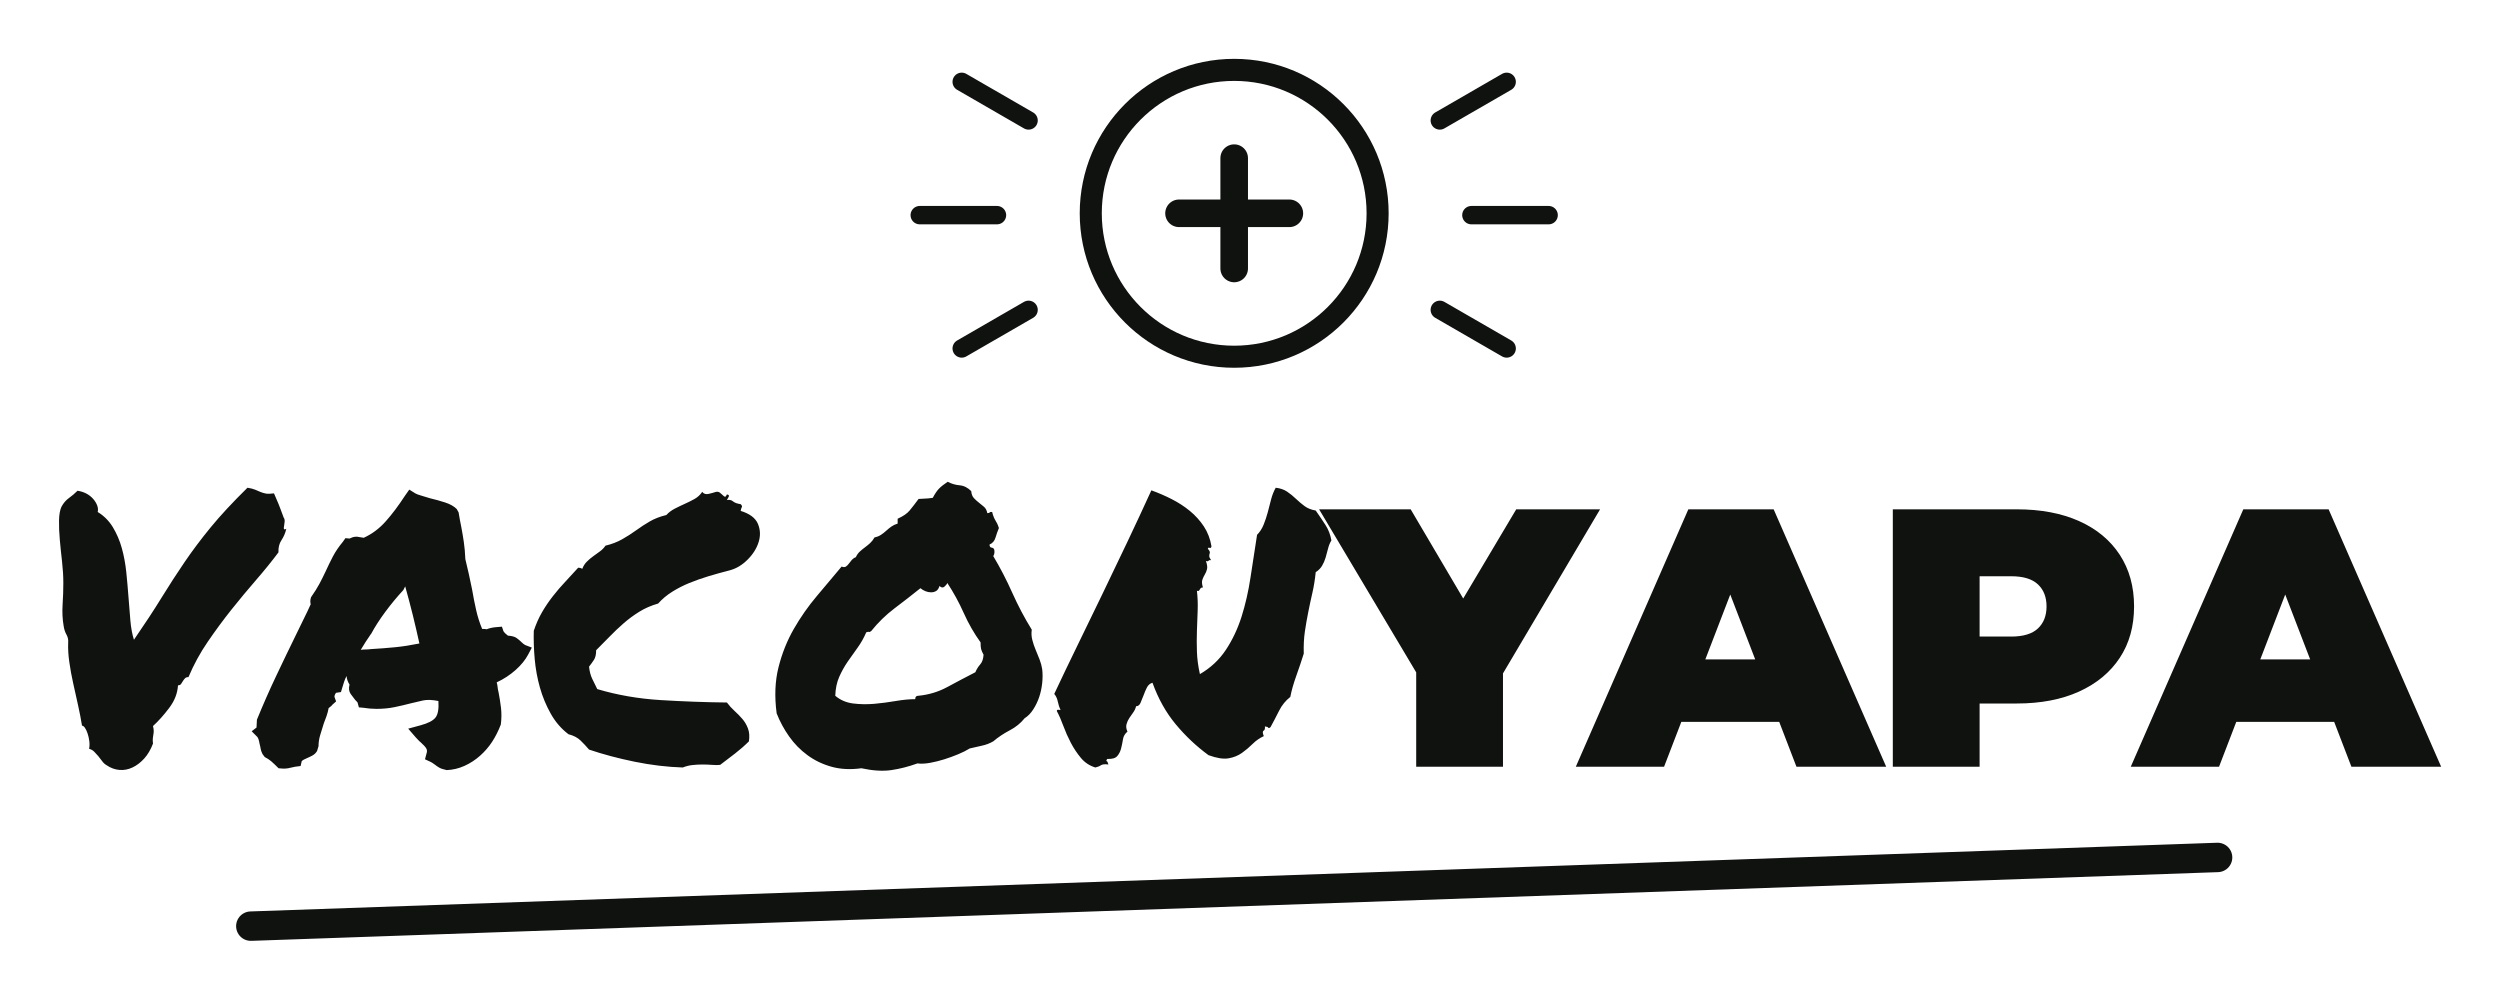
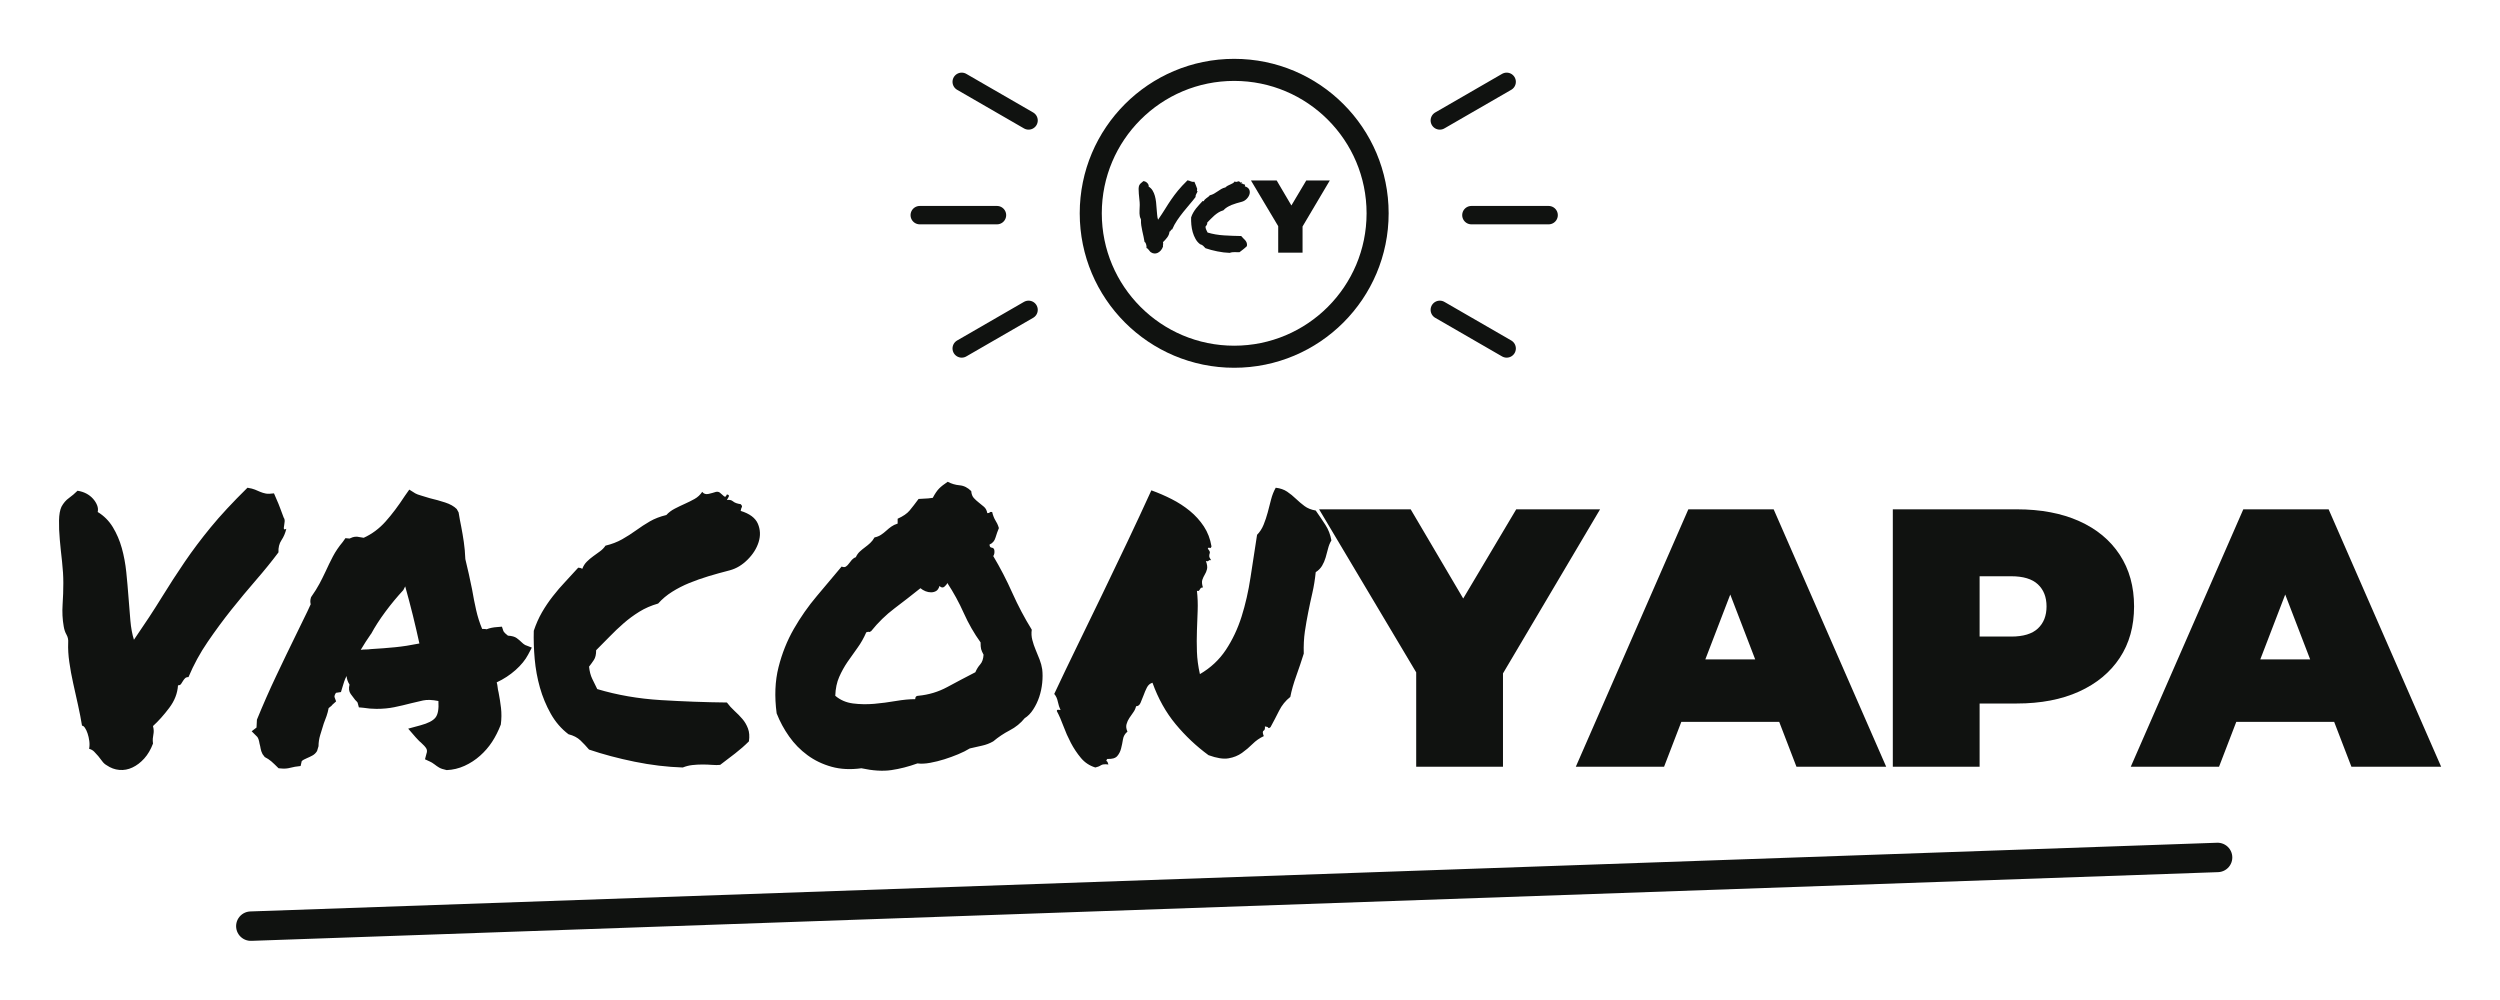
<svg xmlns="http://www.w3.org/2000/svg" viewBox="-9.3 -208.49 679.78 271.83" width="679.78" height="271.83" role="img" aria-label="VACONYAPA">
  <circle cx="326.29" cy="-150.49" r="39" fill="none" stroke="#101210" stroke-width="6" />
-   <line x1="311.29" y1="-150.49" x2="341.29" y2="-150.49" stroke="#101210" stroke-width="7.5" stroke-linecap="round" />
-   <line x1="326.29" y1="-165.49" x2="326.29" y2="-135.49" stroke="#101210" stroke-width="7.5" stroke-linecap="round" />
+   <path fill="#101210" d="M300.63 -149.69Q300.5 -150.43 300.55 -151.22Q300.61 -152.01 300.61 -152.75Q300.61 -153.46 300.51 -154.26Q300.42 -155.06 300.36 -155.8Q300.29 -156.54 300.3 -157.16Q300.32 -157.78 300.48 -158.12Q300.69 -158.52 301 -158.74Q301.32 -158.96 301.61 -159.25Q301.95 -159.2 302.23 -159.06Q302.5 -158.91 302.7 -158.69Q302.9 -158.46 302.99 -158.23Q303.08 -157.99 303.03 -157.75Q303.69 -157.36 304.1 -156.69Q304.51 -156.01 304.73 -155.21Q304.95 -154.41 305.05 -153.51Q305.14 -152.61 305.2 -151.74Q305.27 -150.88 305.34 -150.1Q305.4 -149.32 305.59 -148.74Q306.75 -150.43 307.55 -151.73Q308.35 -153.04 309.17 -154.23Q309.99 -155.43 311 -156.67Q312.02 -157.91 313.6 -159.46Q313.94 -159.41 314.12 -159.33Q314.31 -159.25 314.49 -159.18Q314.68 -159.1 314.89 -159.06Q315.1 -159.02 315.47 -159.07Q315.6 -158.75 315.66 -158.61Q315.73 -158.46 315.78 -158.33Q315.84 -158.2 315.92 -157.99Q315.99 -157.78 316.15 -157.36Q316.23 -157.25 316.22 -157.08Q316.21 -156.91 316.18 -156.78Q316.15 -156.65 316.17 -156.57Q316.18 -156.49 316.34 -156.57Q316.23 -156.12 315.99 -155.76Q315.76 -155.41 315.78 -154.91Q315.07 -153.96 314.2 -152.96Q313.33 -151.96 312.46 -150.86Q311.59 -149.77 310.79 -148.6Q309.99 -147.42 309.43 -146.11Q309.28 -146.11 309.2 -146.03Q309.12 -145.95 309.05 -145.84Q308.99 -145.74 308.92 -145.63Q308.85 -145.53 308.7 -145.53Q308.64 -144.68 308.08 -143.93Q307.51 -143.18 306.93 -142.65Q306.98 -142.44 306.98 -142.31Q306.98 -142.18 306.96 -142.05Q306.93 -141.92 306.92 -141.77Q306.9 -141.63 306.93 -141.42Q306.69 -140.78 306.31 -140.36Q305.93 -139.94 305.48 -139.73Q305.03 -139.52 304.56 -139.56Q304.09 -139.6 303.66 -139.89Q303.48 -139.99 303.35 -140.18Q303.22 -140.36 303.07 -140.53Q302.93 -140.71 302.78 -140.85Q302.64 -141 302.43 -141.05Q302.48 -141.31 302.44 -141.6Q302.4 -141.89 302.32 -142.13Q302.24 -142.37 302.14 -142.52Q302.03 -142.68 301.92 -142.68Q301.82 -143.34 301.65 -144.12Q301.48 -144.89 301.31 -145.66Q301.13 -146.42 301.03 -147.16Q300.92 -147.9 300.95 -148.53Q300.98 -148.85 300.83 -149.1Q300.69 -149.35 300.63 -149.69ZM317.03 -142.08Q316.26 -142.65 315.78 -143.52Q315.29 -144.39 315.01 -145.37Q314.74 -146.34 314.64 -147.38Q314.55 -148.43 314.58 -149.37Q314.81 -150.09 315.16 -150.68Q315.5 -151.27 315.92 -151.81Q316.34 -152.35 316.8 -152.84Q317.27 -153.33 317.71 -153.83Q317.87 -153.83 318 -153.75Q318.11 -154.04 318.32 -154.25Q318.53 -154.46 318.77 -154.63Q319 -154.8 319.24 -154.97Q319.48 -155.14 319.64 -155.38Q320.3 -155.54 320.81 -155.83Q321.32 -156.12 321.8 -156.46Q322.27 -156.8 322.77 -157.09Q323.27 -157.38 323.93 -157.54Q324.17 -157.8 324.52 -157.99Q324.88 -158.17 325.24 -158.33Q325.59 -158.49 325.92 -158.67Q326.25 -158.86 326.46 -159.18Q326.62 -158.96 326.91 -159.03Q327.2 -159.1 327.44 -159.18Q327.59 -159.2 327.7 -159.12Q327.8 -159.04 327.9 -158.95Q327.99 -158.86 328.05 -158.83Q328.12 -158.81 328.2 -158.99Q328.41 -158.96 328.32 -158.81Q328.23 -158.65 328.2 -158.6Q328.46 -158.65 328.63 -158.5Q328.81 -158.36 329.17 -158.31Q329.31 -158.17 329.25 -158.09Q329.2 -158.02 329.17 -157.83Q330.12 -157.54 330.39 -156.92Q330.65 -156.3 330.44 -155.63Q330.23 -154.96 329.66 -154.39Q329.1 -153.83 328.41 -153.64Q327.59 -153.43 326.9 -153.22Q326.2 -153.01 325.55 -152.75Q324.91 -152.48 324.34 -152.13Q323.77 -151.77 323.35 -151.3Q322.61 -151.09 322.02 -150.72Q321.43 -150.35 320.91 -149.9Q320.4 -149.45 319.93 -148.97Q319.45 -148.48 318.98 -148Q318.98 -147.56 318.82 -147.32Q318.66 -147.08 318.48 -146.84Q318.53 -146.34 318.7 -145.99Q318.87 -145.63 319.06 -145.26Q321.16 -144.63 323.52 -144.49Q325.88 -144.34 328.2 -144.31Q328.44 -144 328.74 -143.72Q329.04 -143.45 329.29 -143.16Q329.54 -142.87 329.69 -142.48Q329.83 -142.1 329.75 -141.57Q329.31 -141.13 328.78 -140.72Q328.25 -140.31 327.73 -139.91Q327.49 -139.89 327.16 -139.91Q326.83 -139.94 326.47 -139.94Q326.12 -139.94 325.76 -139.9Q325.41 -139.86 325.09 -139.73Q323.43 -139.78 321.69 -140.14Q319.95 -140.49 318.48 -141Q318.19 -141.34 317.87 -141.64Q317.56 -141.94 317.03 -142.08Z" />
+   <path fill="#101210" d="M338.26 -139.78L338.26 -148.4L339.78 -144.44L330.85 -159.42L337.84 -159.42L343.87 -149.18L339.8 -149.18L345.89 -159.42L352.29 -159.42L343.42 -144.44L344.88 -148.4L344.88 -139.78Z" />
  <line x1="252.2" y1="-186.24" x2="270.38" y2="-175.74" stroke="#101210" stroke-width="5" stroke-linecap="round" />
  <line x1="240.79" y1="-149.99" x2="261.79" y2="-149.99" stroke="#101210" stroke-width="5" stroke-linecap="round" />
  <line x1="252.2" y1="-113.74" x2="270.38" y2="-124.24" stroke="#101210" stroke-width="5" stroke-linecap="round" />
  <line x1="382.2" y1="-175.74" x2="400.38" y2="-186.24" stroke="#101210" stroke-width="5" stroke-linecap="round" />
  <line x1="390.79" y1="-149.99" x2="411.79" y2="-149.99" stroke="#101210" stroke-width="5" stroke-linecap="round" />
  <line x1="382.2" y1="-124.24" x2="400.38" y2="-113.74" stroke="#101210" stroke-width="5" stroke-linecap="round" />
  <path fill="#101210" d="M8.02 -38.19Q7.52 -41.03 7.72 -44.08Q7.92 -47.12 7.92 -49.97Q7.92 -52.71 7.57 -55.81Q7.21 -58.91 6.96 -61.75Q6.7 -64.59 6.75 -66.98Q6.8 -69.37 7.41 -70.69Q8.23 -72.21 9.45 -73.07Q10.66 -73.94 11.78 -75.05Q13.1 -74.85 14.17 -74.29Q15.23 -73.73 16 -72.87Q16.76 -72.01 17.11 -71.09Q17.47 -70.18 17.27 -69.27Q19.8 -67.74 21.38 -65.15Q22.95 -62.56 23.82 -59.46Q24.68 -56.37 25.04 -52.91Q25.39 -49.46 25.64 -46.11Q25.9 -42.76 26.15 -39.76Q26.41 -36.77 27.12 -34.53Q31.59 -41.03 34.68 -46.06Q37.78 -51.09 40.93 -55.71Q44.08 -60.33 47.99 -65.1Q51.9 -69.88 57.99 -75.87Q59.31 -75.66 60.02 -75.36Q60.73 -75.05 61.45 -74.75Q62.16 -74.45 62.97 -74.29Q63.78 -74.14 65.2 -74.34Q65.71 -73.12 65.96 -72.57Q66.22 -72.01 66.42 -71.5Q66.62 -70.99 66.93 -70.18Q67.23 -69.37 67.84 -67.74Q68.15 -67.34 68.1 -66.68Q68.05 -66.02 67.95 -65.51Q67.84 -65 67.89 -64.7Q67.95 -64.39 68.55 -64.7Q68.15 -62.97 67.23 -61.6Q66.32 -60.23 66.42 -58.3Q63.68 -54.64 60.33 -50.78Q56.98 -46.92 53.62 -42.71Q50.27 -38.49 47.18 -33.97Q44.08 -29.45 41.95 -24.38Q41.34 -24.38 41.03 -24.07Q40.73 -23.77 40.47 -23.36Q40.22 -22.95 39.96 -22.55Q39.71 -22.14 39.1 -22.14Q38.9 -18.89 36.71 -16Q34.53 -13.1 32.3 -11.07Q32.5 -10.26 32.5 -9.75Q32.5 -9.24 32.4 -8.73Q32.3 -8.23 32.25 -7.67Q32.2 -7.11 32.3 -6.3Q31.38 -3.86 29.91 -2.23Q28.44 -0.61 26.71 0.2Q24.98 1.02 23.16 0.86Q21.33 0.71 19.7 -0.41Q18.99 -0.81 18.48 -1.52Q17.98 -2.23 17.42 -2.89Q16.86 -3.55 16.3 -4.11Q15.74 -4.67 14.93 -4.88Q15.13 -5.89 14.98 -7.01Q14.83 -8.12 14.52 -9.04Q14.22 -9.95 13.81 -10.56Q13.41 -11.17 13 -11.17Q12.59 -13.71 11.93 -16.71Q11.27 -19.7 10.61 -22.65Q9.95 -25.59 9.55 -28.44Q9.14 -31.28 9.24 -33.72Q9.34 -34.94 8.79 -35.9Q8.23 -36.87 8.02 -38.19ZM59.13 -9.65L60.45 -10.66L60.56 -12.8Q63.09 -18.99 65.79 -24.68Q68.48 -30.37 71.42 -36.36Q72.34 -38.29 73.3 -40.22Q74.27 -42.15 75.18 -44.18Q75.08 -44.59 75.08 -45.04Q75.08 -45.5 75.28 -46.11Q76.7 -48.14 77.57 -49.77Q78.43 -51.39 79.24 -53.12Q80.16 -55.15 81.22 -57.18Q82.29 -59.21 83.91 -61.14L84.63 -62.16L85.74 -62.05Q86.15 -62.26 86.61 -62.41Q87.06 -62.56 87.77 -62.56L89.6 -62.26Q92.95 -63.78 95.54 -66.68Q98.13 -69.57 100.77 -73.63L101.99 -75.36L103.62 -74.34Q104.13 -74.04 105.24 -73.73Q106.36 -73.43 107.58 -73.02Q109.71 -72.52 111.74 -71.86Q113.77 -71.2 114.89 -70.08L115.4 -69.16Q115.6 -68.05 115.75 -67.13Q115.91 -66.22 116.11 -65.3Q116.52 -63.17 116.82 -61.09Q117.13 -59.01 117.23 -56.47Q117.74 -54.44 118.19 -52.36Q118.65 -50.27 119.06 -48.24Q119.56 -45.3 120.17 -42.61Q120.78 -39.91 121.8 -37.48Q122.81 -37.48 123.02 -37.38Q124.24 -37.88 125.86 -37.98L127.18 -38.09L127.59 -36.87Q127.79 -36.56 128.09 -36.26Q128.4 -35.95 128.81 -35.65Q130.43 -35.55 131.19 -34.99Q131.95 -34.43 132.46 -33.92Q132.66 -33.72 132.97 -33.46Q133.27 -33.21 133.48 -33.11L135.31 -32.4L134.29 -30.47Q133.17 -28.34 130.89 -26.3Q128.6 -24.27 125.76 -22.95Q125.96 -22.24 126.01 -21.63Q126.06 -21.02 126.27 -20.21Q126.67 -18.18 126.93 -16Q127.18 -13.81 126.88 -11.48Q125.86 -8.84 124.49 -6.75Q123.12 -4.67 121.24 -3Q119.36 -1.32 117.02 -0.25Q114.69 0.81 112.15 0.91Q110.73 0.61 110.07 0.2Q109.41 -0.2 108.9 -0.61Q108.09 -1.22 107.58 -1.42L106.26 -2.03L106.66 -3.55Q106.97 -4.37 106.61 -4.98Q106.26 -5.59 105.14 -6.6Q104.74 -6.91 104.43 -7.26Q104.13 -7.62 103.72 -8.02L101.69 -10.36L105.04 -11.27Q108.09 -12.09 109.1 -13.36Q110.12 -14.62 109.91 -17.88Q107.38 -18.38 105.75 -18.03Q104.13 -17.67 102.5 -17.27Q100.16 -16.66 97.93 -16.2Q95.7 -15.74 93.06 -15.74Q91.33 -15.74 89.4 -16.05L88.28 -16.15L87.98 -17.27Q87.98 -17.47 87.72 -17.72Q87.47 -17.98 87.27 -18.18Q86.76 -18.79 86.05 -19.8Q85.34 -20.82 85.74 -22.34Q85.03 -23.46 84.93 -24.68Q84.52 -23.87 84.27 -23.11Q84.02 -22.34 83.81 -21.63L83.41 -20.31L82.09 -20.11Q81.88 -19.91 81.73 -19.5Q81.58 -19.09 81.68 -18.89L82.09 -17.77L81.07 -16.86Q80.87 -16.55 80.56 -16.35Q80.26 -16.15 80.06 -15.95Q79.85 -14.83 79.5 -13.81Q79.14 -12.8 78.74 -11.78Q78.23 -10.16 77.77 -8.63Q77.31 -7.11 77.31 -5.59L76.91 -4.27Q76.4 -3.45 75.64 -3.05Q74.88 -2.64 74.16 -2.34Q73.15 -1.93 72.74 -1.52L72.44 -0.2L70.91 0Q69.59 0.3 69.04 0.41Q68.48 0.51 67.77 0.51L66.45 0.41Q65.23 -0.81 64.47 -1.47Q63.7 -2.13 62.69 -2.64L62.08 -3.45Q61.67 -4.27 61.57 -4.93Q61.47 -5.59 61.27 -6.3Q61.06 -7.62 60.66 -8.12ZM91.53 -36.05Q90.11 -34.02 88.79 -31.79Q89.5 -31.89 90.16 -31.89Q90.82 -31.89 91.53 -31.99Q95.09 -32.2 98.13 -32.5Q101.18 -32.8 104.74 -33.52Q103.92 -37.27 102.96 -41.18Q101.99 -45.09 100.88 -49.05L100.37 -48.04Q97.83 -45.3 95.49 -42.15Q93.16 -39 91.63 -36.16ZM145.28 -8.84Q142.34 -11.07 140.46 -14.42Q138.58 -17.77 137.51 -21.53Q136.45 -25.29 136.09 -29.3Q135.74 -33.31 135.84 -36.97Q136.75 -39.71 138.07 -42Q139.39 -44.28 141.02 -46.36Q142.64 -48.45 144.42 -50.32Q146.2 -52.2 147.92 -54.13Q148.53 -54.13 149.04 -53.83Q149.45 -54.95 150.26 -55.76Q151.07 -56.57 151.99 -57.23Q152.9 -57.89 153.81 -58.55Q154.73 -59.21 155.34 -60.12Q157.88 -60.73 159.86 -61.85Q161.84 -62.97 163.67 -64.29Q165.49 -65.61 167.42 -66.73Q169.35 -67.84 171.89 -68.45Q172.81 -69.47 174.18 -70.18Q175.55 -70.89 176.92 -71.5Q178.29 -72.11 179.56 -72.82Q180.83 -73.53 181.64 -74.75Q182.25 -73.94 183.37 -74.19Q184.49 -74.45 185.4 -74.75Q186.01 -74.85 186.42 -74.55Q186.82 -74.24 187.18 -73.89Q187.53 -73.53 187.79 -73.43Q188.04 -73.33 188.35 -74.04Q189.16 -73.94 188.8 -73.33Q188.45 -72.72 188.35 -72.52Q189.36 -72.72 190.02 -72.16Q190.68 -71.6 192.1 -71.4Q192.61 -70.89 192.41 -70.59Q192.21 -70.28 192.1 -69.57Q195.76 -68.45 196.78 -66.07Q197.79 -63.68 196.98 -61.09Q196.17 -58.5 193.98 -56.32Q191.8 -54.13 189.16 -53.42Q186.01 -52.61 183.32 -51.8Q180.63 -50.98 178.14 -49.97Q175.65 -48.95 173.47 -47.58Q171.28 -46.21 169.66 -44.38Q166.81 -43.57 164.53 -42.15Q162.24 -40.73 160.26 -39Q158.28 -37.27 156.46 -35.39Q154.63 -33.52 152.8 -31.69Q152.8 -29.96 152.19 -29.05Q151.58 -28.13 150.87 -27.22Q151.07 -25.29 151.73 -23.92Q152.39 -22.55 153.1 -21.12Q161.23 -18.69 170.32 -18.13Q179.41 -17.57 188.35 -17.47Q189.26 -16.25 190.43 -15.18Q191.6 -14.12 192.56 -13Q193.53 -11.88 194.08 -10.41Q194.64 -8.94 194.34 -6.91Q192.61 -5.18 190.58 -3.61Q188.55 -2.03 186.52 -0.51Q185.6 -0.41 184.33 -0.51Q183.06 -0.61 181.69 -0.61Q180.32 -0.61 178.95 -0.46Q177.58 -0.3 176.36 0.2Q169.96 0 163.26 -1.37Q156.56 -2.74 150.87 -4.67Q149.75 -5.99 148.53 -7.16Q147.31 -8.33 145.28 -8.84ZM224.93 0.41Q220.46 1.02 216.81 0Q213.15 -1.02 210.26 -3.15Q207.36 -5.28 205.28 -8.23Q203.2 -11.17 201.88 -14.52Q200.96 -21.43 202.39 -27.07Q203.81 -32.7 206.55 -37.48Q209.29 -42.25 212.8 -46.41Q216.3 -50.58 219.55 -54.44Q220.26 -54.13 220.72 -54.44Q221.17 -54.74 221.53 -55.25Q221.89 -55.76 222.34 -56.27Q222.8 -56.77 223.41 -56.98Q223.82 -57.89 224.48 -58.5Q225.14 -59.11 225.9 -59.67Q226.66 -60.23 227.32 -60.84Q227.98 -61.45 228.49 -62.36Q229.5 -62.56 230.26 -63.07Q231.03 -63.58 231.69 -64.19Q232.35 -64.8 233.06 -65.3Q233.77 -65.81 234.78 -66.12L234.78 -67.44Q237.02 -68.45 238.03 -69.67Q239.05 -70.89 240.47 -72.82Q241.59 -72.92 242.25 -72.92Q242.91 -72.92 244.33 -73.12Q245.25 -74.85 246.06 -75.66Q246.87 -76.48 248.39 -77.49Q249.92 -76.68 251.64 -76.53Q253.37 -76.38 254.79 -74.95Q254.89 -73.73 255.5 -73.07Q256.11 -72.41 256.82 -71.86Q257.53 -71.3 258.25 -70.69Q258.96 -70.08 259.16 -68.96Q259.67 -68.96 259.82 -69.16Q259.97 -69.37 260.48 -69.27Q260.68 -68.45 260.89 -67.95Q261.09 -67.44 261.34 -67.03Q261.6 -66.62 261.85 -66.12Q262.1 -65.61 262.31 -64.9Q261.8 -63.68 261.39 -62.31Q260.99 -60.94 259.77 -60.43Q259.77 -59.62 260.38 -59.57Q260.99 -59.52 261.09 -58.8Q261.19 -57.89 260.78 -57.28Q263.63 -52.51 265.96 -47.28Q268.3 -42.05 271.25 -37.27Q271.04 -35.85 271.4 -34.48Q271.75 -33.11 272.31 -31.79Q272.87 -30.47 273.38 -29.15Q273.89 -27.83 274.09 -26.51Q274.29 -24.78 274.09 -22.8Q273.89 -20.82 273.28 -18.99Q272.67 -17.16 271.65 -15.59Q270.64 -14.02 269.32 -13.2Q267.69 -11.17 265.25 -9.9Q262.82 -8.63 260.78 -6.91Q259.36 -6.09 257.74 -5.74Q256.11 -5.38 254.39 -4.98Q253.07 -4.16 251.24 -3.4Q249.41 -2.64 247.48 -2.03Q245.55 -1.42 243.62 -1.07Q241.69 -0.71 240.17 -0.91Q236.51 0.41 233.06 0.91Q229.6 1.42 224.93 0.41ZM226.25 -36.56Q225.24 -34.23 223.87 -32.35Q222.5 -30.47 221.17 -28.54Q219.85 -26.61 218.89 -24.43Q217.92 -22.24 217.82 -19.3Q219.85 -17.57 222.65 -17.21Q225.44 -16.86 228.39 -17.11Q231.33 -17.37 234.28 -17.88Q237.22 -18.38 239.56 -18.38Q239.56 -19.3 240.37 -19.3Q244.64 -19.7 248.29 -21.68Q251.95 -23.66 255.91 -25.7Q256.42 -26.91 257.23 -27.83Q258.04 -28.74 258.14 -30.47Q257.64 -31.38 257.48 -31.99Q257.33 -32.6 257.33 -33.82Q254.69 -37.48 252.76 -41.79Q250.83 -46.11 248.29 -49.97Q248.09 -49.46 247.48 -48.95Q246.87 -48.45 246.16 -49.16Q245.85 -48.14 245.25 -47.79Q244.64 -47.43 243.87 -47.43Q243.11 -47.43 242.35 -47.73Q241.59 -48.04 240.98 -48.55Q237.42 -45.7 233.92 -43.06Q230.42 -40.42 227.57 -36.87Q227.07 -36.56 226.96 -36.66Q226.86 -36.77 226.25 -36.56ZM297.27 -9.55Q296.25 -8.73 296.05 -7.46Q295.85 -6.2 295.54 -4.98Q295.24 -3.76 294.48 -2.89Q293.71 -2.03 291.79 -2.13Q291.38 -1.62 291.63 -1.52Q291.89 -1.42 292.09 -0.61Q290.67 -0.81 290.06 -0.41Q289.45 0 288.54 0.2Q286.2 -0.51 284.62 -2.39Q283.05 -4.27 281.88 -6.5Q280.71 -8.73 279.85 -11.07Q278.99 -13.41 278.07 -15.13Q278.07 -15.54 278.43 -15.49Q278.79 -15.44 279.09 -15.44Q278.58 -16.45 278.33 -17.72Q278.07 -18.99 277.36 -19.8Q280.31 -26.1 283.66 -32.96Q287.01 -39.81 290.41 -46.87Q293.82 -53.93 297.22 -61.09Q300.62 -68.25 303.77 -75.16Q306.61 -74.14 309.3 -72.77Q312 -71.4 314.23 -69.57Q316.46 -67.74 318.04 -65.36Q319.61 -62.97 320.12 -59.92Q319.92 -59.31 319.61 -59.52Q319.31 -59.72 319.11 -59.31Q319.61 -58.7 319.66 -58.45Q319.71 -58.2 319.61 -57.94Q319.51 -57.69 319.51 -57.28Q319.51 -56.88 320.02 -56.16Q319.51 -56.27 319.31 -56.01Q319.11 -55.76 318.6 -55.96Q319.11 -54.54 318.9 -53.73Q318.7 -52.91 318.29 -52.25Q317.89 -51.59 317.63 -50.83Q317.38 -50.07 317.79 -48.75Q317.38 -48.75 317.23 -48.6Q317.07 -48.45 316.97 -48.24Q316.87 -48.04 316.72 -47.89Q316.57 -47.73 316.16 -47.84Q316.46 -45.2 316.36 -42.5Q316.26 -39.81 316.16 -37.02Q316.06 -34.23 316.16 -31.28Q316.26 -28.34 316.97 -25.19Q321.34 -27.73 324.03 -31.79Q326.72 -35.85 328.3 -40.83Q329.87 -45.8 330.73 -51.49Q331.6 -57.18 332.51 -63.07Q333.63 -64.19 334.29 -65.81Q334.95 -67.44 335.41 -69.16Q335.86 -70.89 336.32 -72.67Q336.78 -74.45 337.59 -75.87Q339.42 -75.66 340.69 -74.8Q341.96 -73.94 343.07 -72.87Q344.19 -71.8 345.41 -70.89Q346.63 -69.98 348.46 -69.67Q349.88 -67.64 351.1 -65.76Q352.32 -63.88 352.72 -61.55Q352.11 -60.53 351.81 -59.31Q351.5 -58.09 351.15 -56.88Q350.79 -55.66 350.18 -54.64Q349.57 -53.62 348.46 -52.91Q348.15 -49.87 347.54 -47.23Q346.93 -44.59 346.43 -42.05Q345.92 -39.51 345.51 -36.77Q345.11 -34.02 345.21 -30.77Q344.29 -27.83 343.18 -24.73Q342.06 -21.63 341.55 -18.99Q339.62 -17.47 338.5 -15.23Q337.39 -13 336.17 -10.77Q335.66 -10.36 335.56 -10.61Q335.46 -10.87 334.64 -10.97Q334.75 -10.05 334.29 -9.8Q333.83 -9.55 334.34 -8.33Q332.61 -7.52 331.29 -6.2Q329.97 -4.88 328.4 -3.76Q326.82 -2.64 324.74 -2.29Q322.66 -1.93 319.31 -3.15Q314.33 -6.8 310.37 -11.58Q306.41 -16.35 304.07 -22.85Q303.06 -22.55 302.55 -21.53Q302.04 -20.52 301.64 -19.4Q301.23 -18.28 300.82 -17.37Q300.42 -16.45 299.61 -16.45Q299.4 -15.54 298.84 -14.78Q298.29 -14.02 297.78 -13.25Q297.27 -12.49 297.02 -11.58Q296.76 -10.66 297.27 -9.55Z" />
  <path fill="#101210" d="M375.78 0L375.78 -30.7L381.18 -16.6L349.38 -70L374.28 -70L395.78 -33.5L381.28 -33.5L402.98 -70L425.78 -70L394.18 -16.6L399.38 -30.7L399.38 0ZM419.18 0L449.78 -70L472.98 -70L503.58 0L479.18 0L456.58 -58.8L465.78 -58.8L443.18 0ZM437.38 -12.2L443.38 -29.2L475.58 -29.2L481.58 -12.2ZM505.38 0L505.38 -70L539.08 -70Q548.88 -70 556.03 -66.8Q563.18 -63.6 567.08 -57.65Q570.98 -51.7 570.98 -43.6Q570.98 -35.5 567.08 -29.6Q563.18 -23.7 556.03 -20.45Q548.88 -17.2 539.08 -17.2L518.48 -17.2L528.98 -27.3L528.98 0ZM528.98 -24.7L518.48 -35.4L537.58 -35.4Q542.48 -35.4 544.83 -37.6Q547.18 -39.8 547.18 -43.6Q547.18 -47.4 544.83 -49.6Q542.48 -51.8 537.58 -51.8L518.48 -51.8L528.98 -62.5ZM570.08 0L600.68 -70L623.88 -70L654.48 0L630.08 0L607.48 -58.8L616.68 -58.8L594.08 0ZM588.28 -12.2L594.28 -29.2L626.48 -29.2L632.48 -12.2Z" />
  <line x1="58.9" y1="43.34" x2="593.69" y2="24.66" stroke="#101210" stroke-width="8" stroke-linecap="round" />
</svg>
